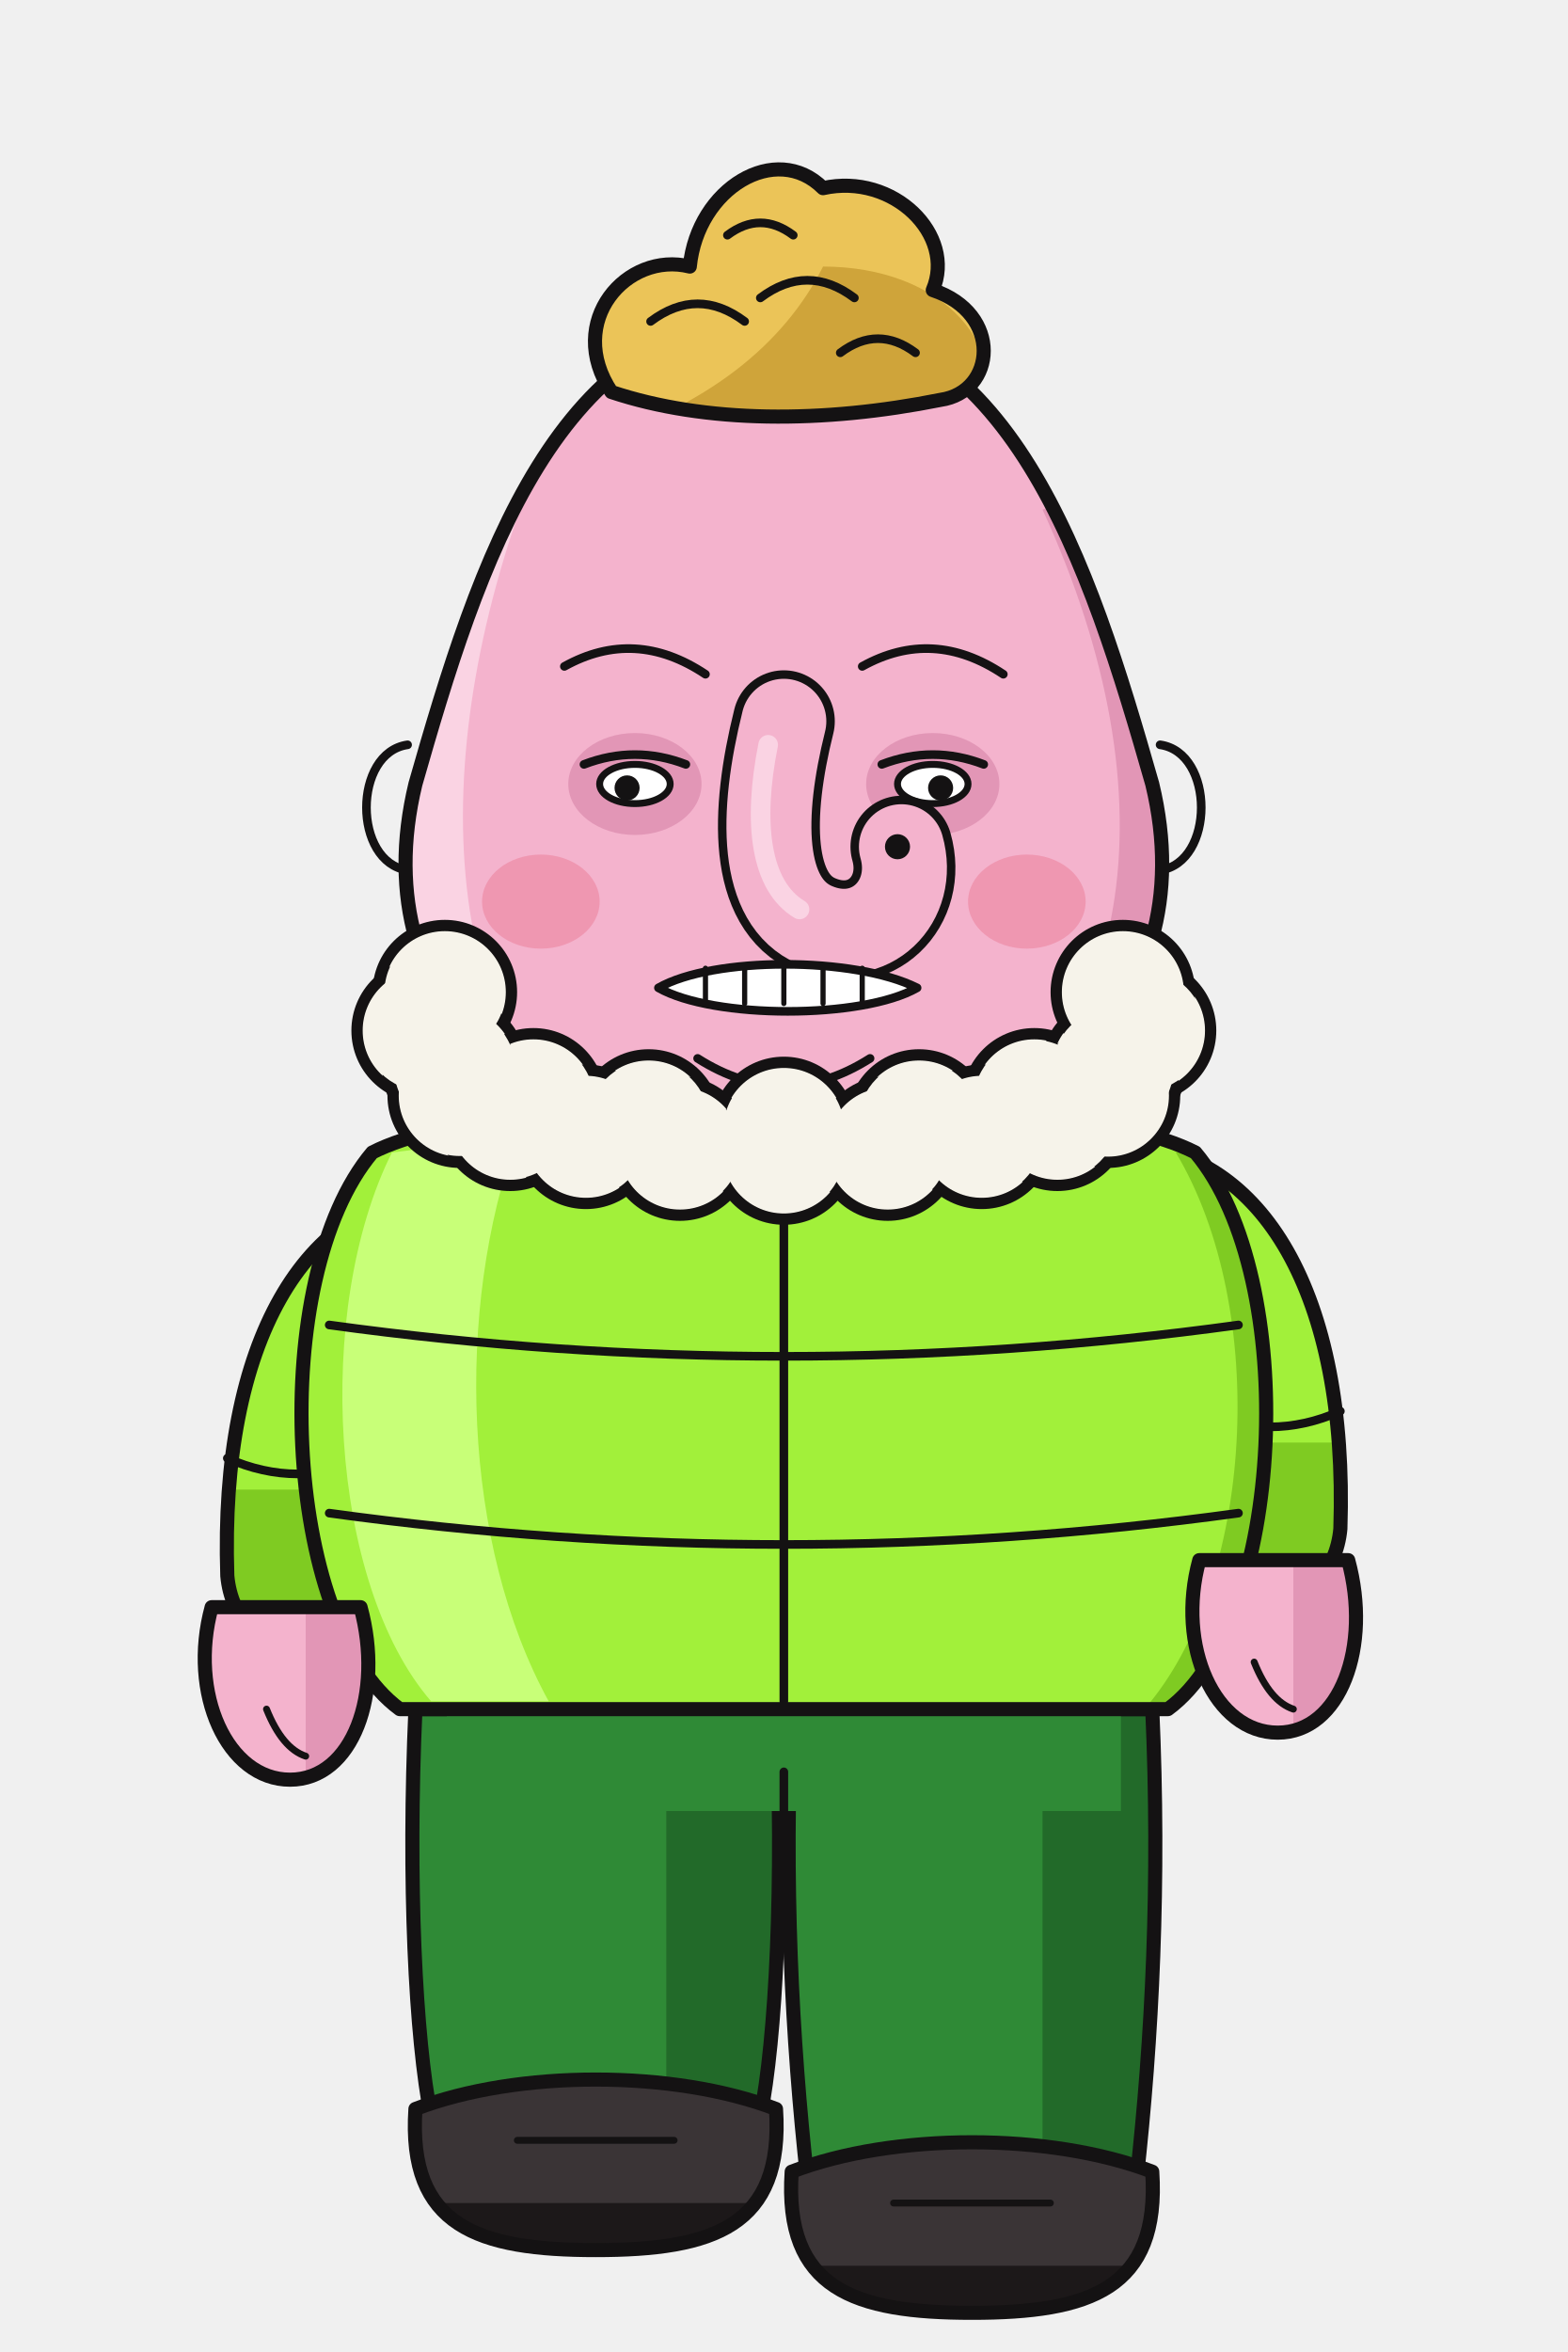
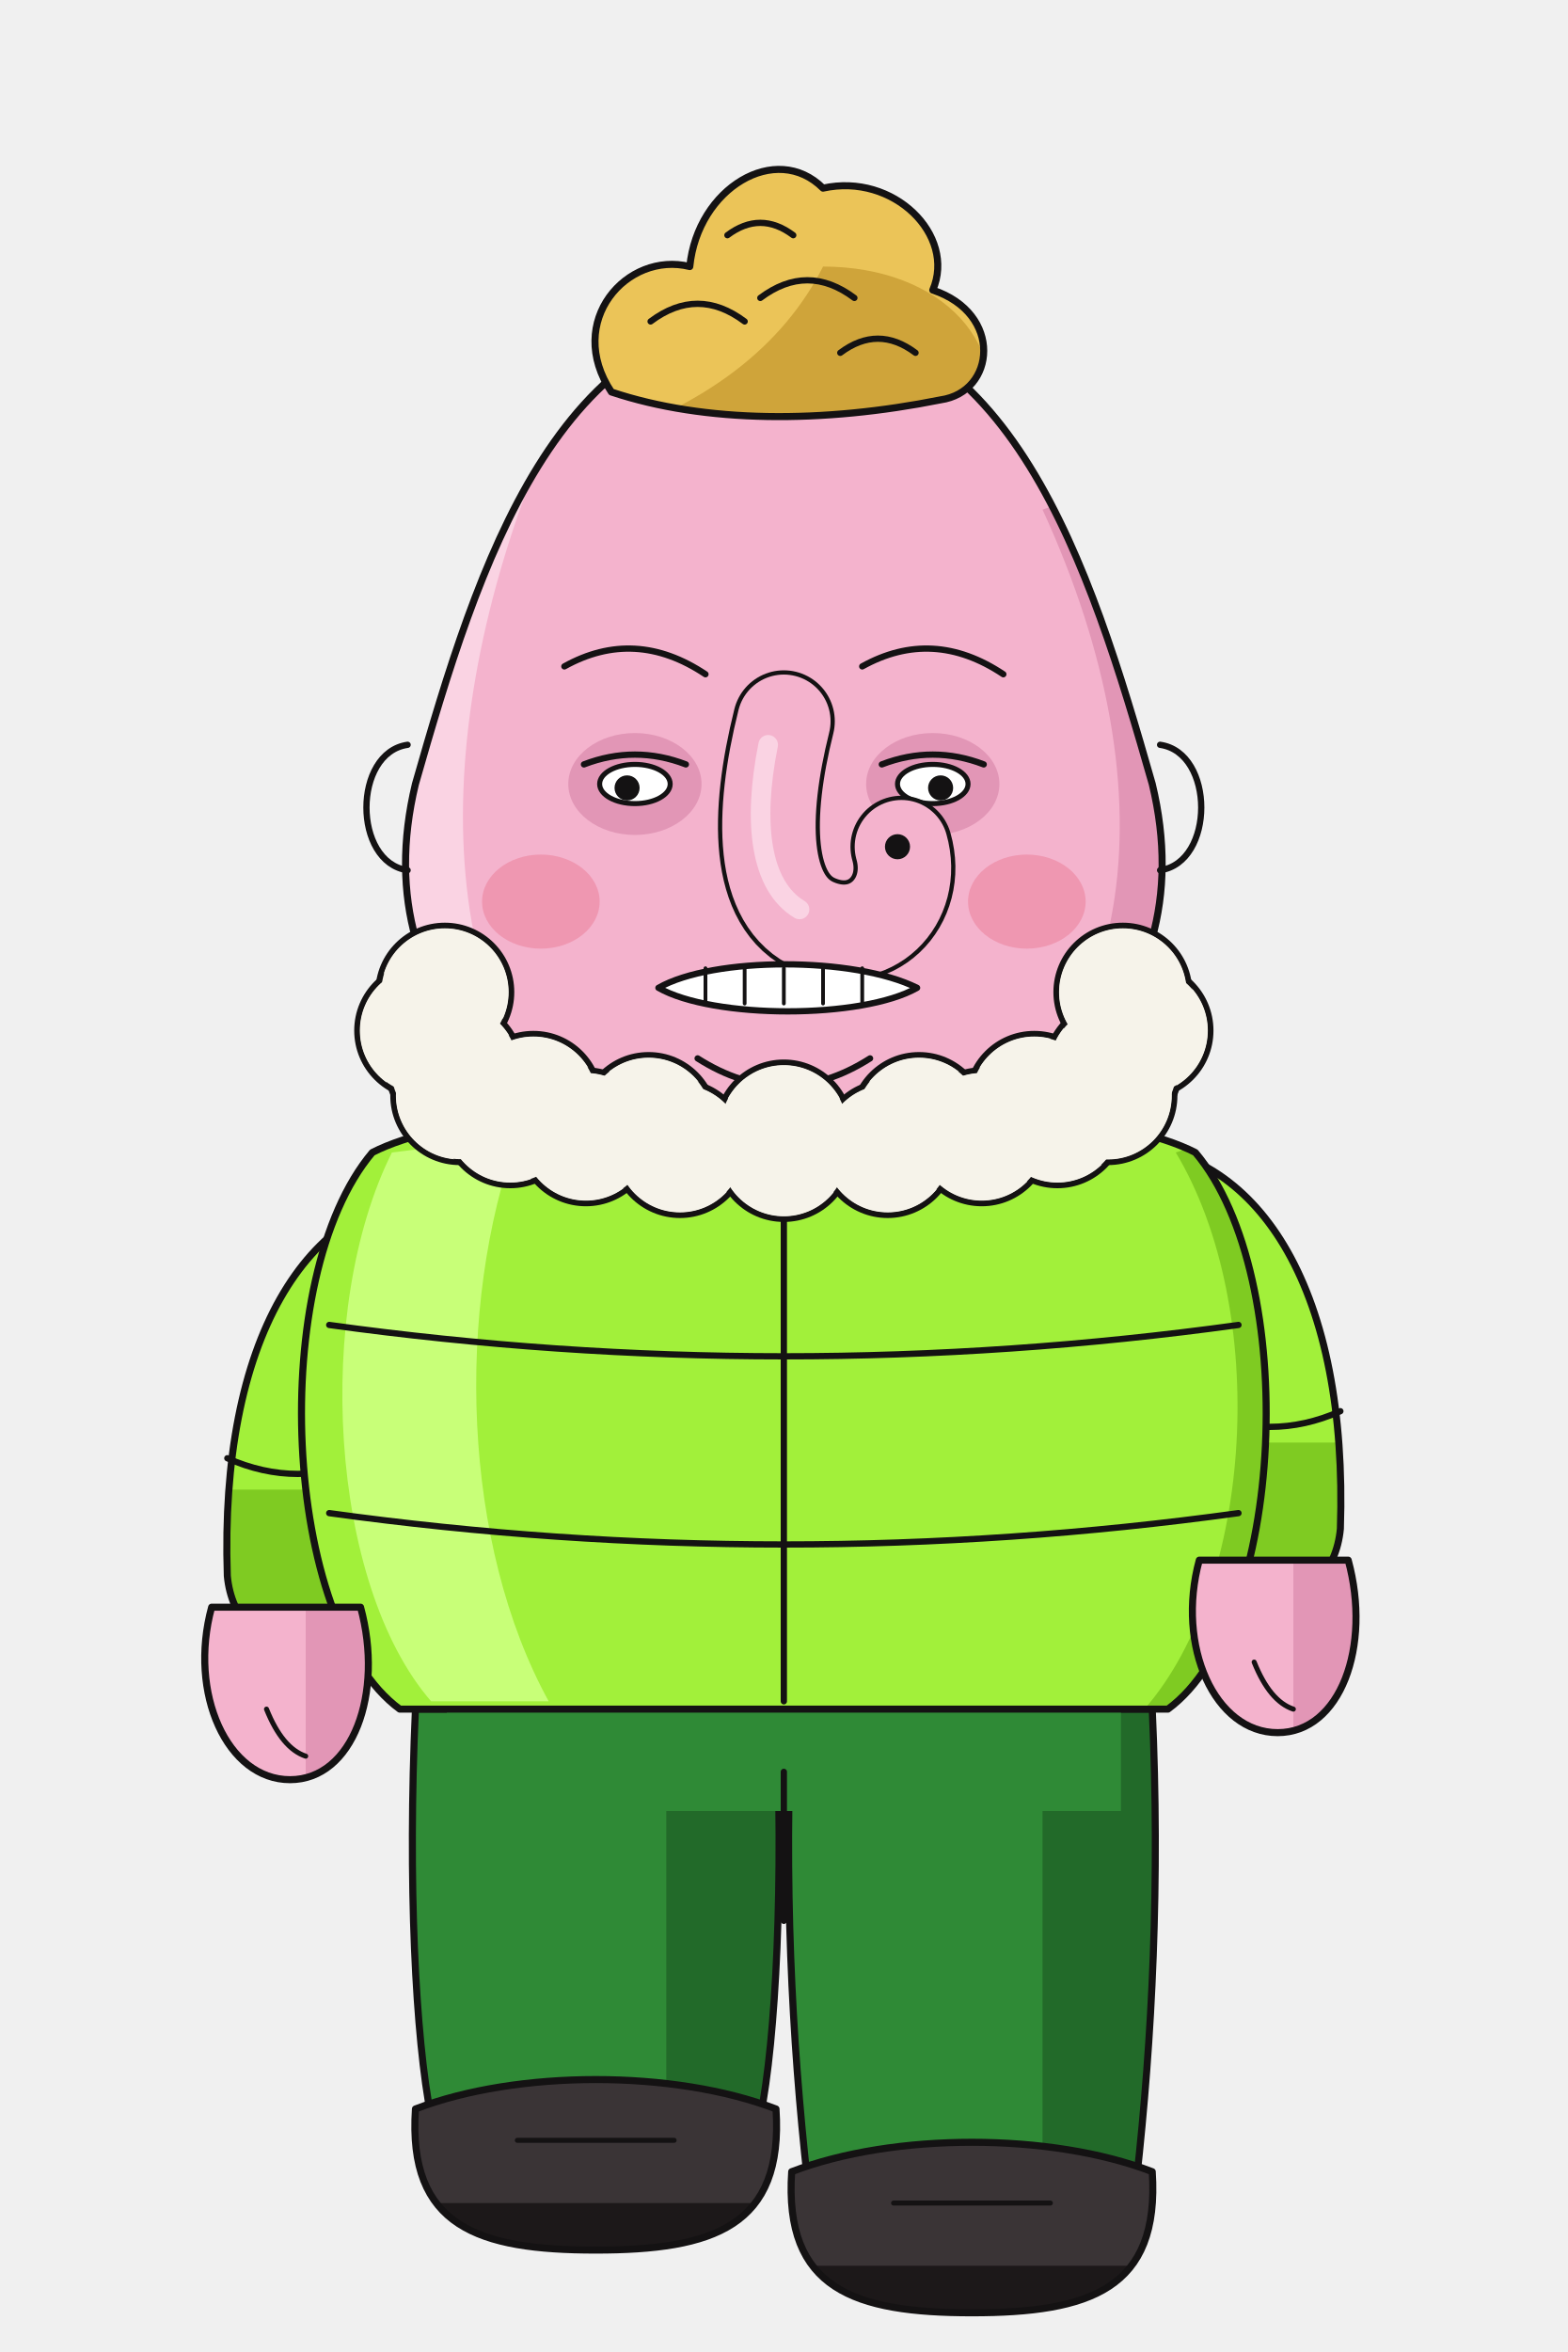
<svg xmlns="http://www.w3.org/2000/svg" width="800" height="1200" viewBox="0 0 400 600">
  <defs>
    <clipPath id="c1">
      <path d="M106,436 L198,436 C200,480 198,520 194,540.0 L110,540.0 C106,520 104,480 106,436 Z" />
    </clipPath>
    <clipPath id="c2">
      <path d="M106,538.0 C104,568.0 122,574.0 152,574.0 C182,574.0 200,568.0 198,538.0 C172,528.0 132,528.0 106,538.0 Z" />
    </clipPath>
    <clipPath id="c3">
      <path d="M202,436 L294,436 C296,480 294,520 290,556.0 L206,556.0 C202,520 200,480 202,436 Z" />
    </clipPath>
    <clipPath id="c4">
      <path d="M202,554.0 C200,584.0 218,590.0 248,590.0 C278,590.0 296,584.0 294,554.0 C268,544.0 228,544.0 202,554.0 Z" />
    </clipPath>
    <clipPath id="c5">
      <path d="M112,304 C78,306 56,342 58,402 C60,424 88,430 96,414 C100,376 106,342 118,318 Z" />
    </clipPath>
    <clipPath id="c6">
      <path d="M 288.0,304.0 C 322.0,306.0 344.0,342.0 342.0,402.0 C 340.0,424.0 312.0,430.0 304.0,414.0 C 300.0,376.0 294.0,342.0 282.0,318.0 Z" />
    </clipPath>
    <clipPath id="c7">
      <path d="M95,300 C68,332 72,420 102,442 L298,442 C328,420 332,332 305,300 C270,282 130,282 95,300 Z" />
    </clipPath>
    <clipPath id="c8">
      <path d="M200,86 C258,86 278,150 294,206 C308,264 262,302 200,302 C138,302 92,264 106,206 C122,150 142,86 200,86 Z" />
    </clipPath>
    <clipPath id="c9">
      <path d="M156.0,106 C144.0,88 160.0,70 176.0,74 C178.0,54 198.0,42 210.0,54 C228.0,50 244.0,66 238.0,80 C256.0,86 254.0,106 240.0,108 C210.0,114 180.0,114 156.0,106 Z" />
    </clipPath>
    <clipPath id="c10">
      <path d="M54,416.0 C48,438.0 58,460.0 74,460.0 C90,460.0 98,438.0 92,416.0 Z" />
    </clipPath>
    <clipPath id="c11">
      <path d="M306,404.0 C300,426.0 310,448.0 326,448.0 C342,448.0 350,426.0 344,404.0 Z" />
    </clipPath>
  </defs>
  <path d="M106,436 L198,436 C200,480 198,520 194,540.0 L110,540.0 C106,520 104,480 106,436 Z" fill="#2F8A36" />
  <g clip-path="url(#c1)">
    <path d="M170,430 L212,430 L212,550.0 L170,550.0 Z" fill="#226A29" />
  </g>
-   <path d="M106,436 L198,436 C200,480 198,520 194,540.0 L110,540.0 C106,520 104,480 106,436 Z" fill="none" stroke="#141213" stroke-width="3.6" stroke-linejoin="round" stroke-linecap="round" />
+   <path d="M106,436 L198,436 C200,480 198,520 194,540.0 L110,540.0 C106,520 104,480 106,436 Z" fill="none" stroke="#141213" stroke-width="1.8" stroke-linejoin="round" stroke-linecap="round" />
  <path d="M106,538.0 C104,568.0 122,574.0 152,574.0 C182,574.0 200,568.0 198,538.0 C172,528.0 132,528.0 106,538.0 Z" fill="#3A3436" />
  <g clip-path="url(#c2)">
    <path d="M92,562.0 L212,562.0 L212,582.0 L92,582.0 Z" fill="#1C1819" />
  </g>
-   <path d="M106,538.0 C104,568.0 122,574.0 152,574.0 C182,574.0 200,568.0 198,538.0 C172,528.0 132,528.0 106,538.0 Z" fill="none" stroke="#141213" stroke-width="3.6" stroke-linejoin="round" stroke-linecap="round" />
-   <path d="M132,546.0 L172,546.0" fill="none" stroke="#141213" stroke-width="1.76" stroke-linejoin="round" stroke-linecap="round" />
+   <path d="M106,538.0 C104,568.0 122,574.0 152,574.0 C182,574.0 200,568.0 198,538.0 C172,528.0 132,528.0 106,538.0 Z" fill="none" stroke="#141213" stroke-width="1.8" stroke-linejoin="round" stroke-linecap="round" />
+   <path d="M132,546.0 L172,546.0" fill="none" stroke="#141213" stroke-width="1.28" stroke-linejoin="round" stroke-linecap="round" />
  <path d="M202,436 L294,436 C296,480 294,520 290,556.0 L206,556.0 C202,520 200,480 202,436 Z" fill="#2F8A36" />
  <g clip-path="url(#c3)">
    <path d="M266,430 L308,430 L308,566.0 L266,566.0 Z" fill="#226A29" />
  </g>
-   <path d="M202,436 L294,436 C296,480 294,520 290,556.0 L206,556.0 C202,520 200,480 202,436 Z" fill="none" stroke="#141213" stroke-width="3.6" stroke-linejoin="round" stroke-linecap="round" />
+   <path d="M202,436 L294,436 C296,480 294,520 290,556.0 L206,556.0 C202,520 200,480 202,436 Z" fill="none" stroke="#141213" stroke-width="1.8" stroke-linejoin="round" stroke-linecap="round" />
  <path d="M202,554.0 C200,584.0 218,590.0 248,590.0 C278,590.0 296,584.0 294,554.0 C268,544.0 228,544.0 202,554.0 Z" fill="#3A3436" />
  <g clip-path="url(#c4)">
    <path d="M188,578.0 L308,578.0 L308,598.0 L188,598.0 Z" fill="#1C1819" />
  </g>
-   <path d="M202,554.0 C200,584.0 218,590.0 248,590.0 C278,590.0 296,584.0 294,554.0 C268,544.0 228,544.0 202,554.0 Z" fill="none" stroke="#141213" stroke-width="3.6" stroke-linejoin="round" stroke-linecap="round" />
-   <path d="M228,562.0 L268,562.0" fill="none" stroke="#141213" stroke-width="1.76" stroke-linejoin="round" stroke-linecap="round" />
+   <path d="M202,554.0 C200,584.0 218,590.0 248,590.0 C278,590.0 296,584.0 294,554.0 C268,544.0 228,544.0 202,554.0 Z" fill="none" stroke="#141213" stroke-width="1.8" stroke-linejoin="round" stroke-linecap="round" />
+   <path d="M228,562.0 L268,562.0" fill="none" stroke="#141213" stroke-width="1.28" stroke-linejoin="round" stroke-linecap="round" />
  <path d="M114,436 L286,436 L286,462 L114,462 Z" fill="#2F8A36" />
-   <path d="M200,452 L200,490" fill="none" stroke="#141213" stroke-width="2.2" stroke-linejoin="round" stroke-linecap="round" />
+   <path d="M200,452 L200,490" fill="none" stroke="#141213" stroke-width="1.6" stroke-linejoin="round" stroke-linecap="round" />
  <g transform="translate(0,-6.0)">
    <g transform="translate(0,6.0)">
      <path d="M112,304 C78,306 56,342 58,402 C60,424 88,430 96,414 C100,376 106,342 118,318 Z" fill="#A2F03A" />
      <g clip-path="url(#c5)">
        <path d="M0,380 L400,380 L400,440 L0,440 Z" fill="#7FCB22" />
      </g>
-       <path d="M112,304 C78,306 56,342 58,402 C60,424 88,430 96,414 C100,376 106,342 118,318 Z" fill="none" stroke="#141213" stroke-width="3.6" stroke-linejoin="round" stroke-linecap="round" />
-       <path d="M58,372 Q76,380 94,372" fill="none" stroke="#141213" stroke-width="2.2" stroke-linejoin="round" stroke-linecap="round" />
+       <path d="M112,304 C78,306 56,342 58,402 C60,424 88,430 96,414 C100,376 106,342 118,318 Z" fill="none" stroke="#141213" stroke-width="1.8" stroke-linejoin="round" stroke-linecap="round" />
+       <path d="M58,372 Q76,380 94,372" fill="none" stroke="#141213" stroke-width="1.6" stroke-linejoin="round" stroke-linecap="round" />
    </g>
    <g transform="translate(0,-6.0)">
      <path d="M 288.0,304.0 C 322.0,306.0 344.0,342.0 342.0,402.0 C 340.0,424.0 312.0,430.0 304.0,414.0 C 300.0,376.0 294.0,342.0 282.0,318.0 Z" fill="#A2F03A" />
      <g clip-path="url(#c6)">
        <path d="M0,380 L400,380 L400,440 L0,440 Z" fill="#7FCB22" />
      </g>
-       <path d="M 288.0,304.0 C 322.0,306.0 344.0,342.0 342.0,402.0 C 340.0,424.0 312.0,430.0 304.0,414.0 C 300.0,376.0 294.0,342.0 282.0,318.0 Z" fill="none" stroke="#141213" stroke-width="3.6" stroke-linejoin="round" stroke-linecap="round" />
-       <path d="M306,372 Q324,380 342,372" fill="none" stroke="#141213" stroke-width="2.2" stroke-linejoin="round" stroke-linecap="round" />
+       <path d="M 288.0,304.0 C 322.0,306.0 344.0,342.0 342.0,402.0 C 340.0,424.0 312.0,430.0 304.0,414.0 C 300.0,376.0 294.0,342.0 282.0,318.0 Z" fill="none" stroke="#141213" stroke-width="1.8" stroke-linejoin="round" stroke-linecap="round" />
+       <path d="M306,372 Q324,380 342,372" fill="none" stroke="#141213" stroke-width="1.6" stroke-linejoin="round" stroke-linecap="round" />
    </g>
    <path d="M95,300 C68,332 72,420 102,442 L298,442 C328,420 332,332 305,300 C270,282 130,282 95,300 Z" fill="#A2F03A" />
    <g clip-path="url(#c7)">
      <path d="M300,300 C324,340 320,410 292,442 L330,442 L330,290 Z" fill="#7FCB22" />
    </g>
    <g clip-path="url(#c7)">
      <path d="M100,300 C80,340 84,410 110,440 L140,440 C118,400 116,340 132,296 Z" fill="#C8FF78" />
    </g>
-     <path d="M95,300 C68,332 72,420 102,442 L298,442 C328,420 332,332 305,300 C270,282 130,282 95,300 Z" fill="none" stroke="#141213" stroke-width="3.6" stroke-linejoin="round" stroke-linecap="round" />
-     <path d="M84,344 Q200,360 316,344" fill="none" stroke="#141213" stroke-width="2.2" stroke-linejoin="round" stroke-linecap="round" />
-     <path d="M84,392 Q200,408 316,392" fill="none" stroke="#141213" stroke-width="2.2" stroke-linejoin="round" stroke-linecap="round" />
-     <path d="M200,300 L200,440" fill="none" stroke="#141213" stroke-width="2.2" stroke-linejoin="round" stroke-linecap="round" />
+     <path d="M95,300 C68,332 72,420 102,442 L298,442 C328,420 332,332 305,300 C270,282 130,282 95,300 Z" fill="none" stroke="#141213" stroke-width="1.8" stroke-linejoin="round" stroke-linecap="round" />
+     <path d="M84,344 Q200,360 316,344" fill="none" stroke="#141213" stroke-width="1.6" stroke-linejoin="round" stroke-linecap="round" />
+     <path d="M84,392 Q200,408 316,392" fill="none" stroke="#141213" stroke-width="1.6" stroke-linejoin="round" stroke-linecap="round" />
+     <path d="M200,300 L200,440" fill="none" stroke="#141213" stroke-width="1.6" stroke-linejoin="round" stroke-linecap="round" />
    <path d="M200,86 C258,86 278,150 294,206 C308,264 262,302 200,302 C138,302 92,264 106,206 C122,150 142,86 200,86 Z" fill="#F4B3CD" />
    <g clip-path="url(#c8)">
      <path d="M266,136 C300,210 290,276 236,306 L312,306 L312,120 Z" fill="#E296B6" />
    </g>
    <g clip-path="url(#c8)">
      <path d="M146,104 C114,170 104,250 146,296 L96,306 L90,96 Z" fill="#FAD3E3" />
    </g>
-     <path d="M200,86 C258,86 278,150 294,206 C308,264 262,302 200,302 C138,302 92,264 106,206 C122,150 142,86 200,86 Z" fill="none" stroke="#141213" stroke-width="3.6" stroke-linejoin="round" stroke-linecap="round" />
+     <path d="M200,86 C258,86 278,150 294,206 C308,264 262,302 200,302 C138,302 92,264 106,206 C122,150 142,86 200,86 Z" fill="none" stroke="#141213" stroke-width="1.8" stroke-linejoin="round" stroke-linecap="round" />
    <ellipse cx="162.0" cy="206.0" rx="17.0" ry="13.0" fill="#E296B6" />
-     <ellipse cx="162.0" cy="206.0" rx="9.0" ry="5.0" fill="#FFFFFF" stroke="#141213" stroke-width="1.76" />
+     <ellipse cx="162.0" cy="206.0" rx="9.0" ry="5.0" fill="#FFFFFF" stroke="#141213" stroke-width="1.28" />
    <ellipse cx="160.0" cy="207.0" rx="3.2" ry="3.2" fill="#141213" />
-     <path d="M149,201 Q162,196 175,201" fill="none" stroke="#141213" stroke-width="2.2" stroke-linejoin="round" stroke-linecap="round" />
-     <path d="M144,176 Q162,166 180,178" fill="none" stroke="#141213" stroke-width="2.2" stroke-linejoin="round" stroke-linecap="round" />
+     <path d="M149,201 Q162,196 175,201" fill="none" stroke="#141213" stroke-width="1.6" stroke-linejoin="round" stroke-linecap="round" />
+     <path d="M144,176 Q162,166 180,178" fill="none" stroke="#141213" stroke-width="1.6" stroke-linejoin="round" stroke-linecap="round" />
    <ellipse cx="138.0" cy="236.0" rx="15.0" ry="12.0" fill="#EE8DA8" opacity="0.75" />
    <ellipse cx="238.0" cy="206.0" rx="17.0" ry="13.0" fill="#E296B6" />
-     <ellipse cx="238.0" cy="206.0" rx="9.0" ry="5.0" fill="#FFFFFF" stroke="#141213" stroke-width="1.76" />
+     <ellipse cx="238.0" cy="206.0" rx="9.0" ry="5.0" fill="#FFFFFF" stroke="#141213" stroke-width="1.28" />
    <ellipse cx="240.0" cy="207.0" rx="3.2" ry="3.2" fill="#141213" />
-     <path d="M225,201 Q238,196 251,201" fill="none" stroke="#141213" stroke-width="2.2" stroke-linejoin="round" stroke-linecap="round" />
-     <path d="M220,176 Q238,166 256,178" fill="none" stroke="#141213" stroke-width="2.2" stroke-linejoin="round" stroke-linecap="round" />
+     <path d="M225,201 Q238,196 251,201" fill="none" stroke="#141213" stroke-width="1.6" stroke-linejoin="round" stroke-linecap="round" />
+     <path d="M220,176 Q238,166 256,178" fill="none" stroke="#141213" stroke-width="1.6" stroke-linejoin="round" stroke-linecap="round" />
    <ellipse cx="262.0" cy="236.0" rx="15.0" ry="12.0" fill="#EE8DA8" opacity="0.75" />
    <path d="M200,190 C194,214 194,236 208,242 C222,248 234,236 230,222" fill="none" stroke="#141213" stroke-width="26" stroke-linejoin="round" stroke-linecap="round" />
-     <path d="M200,190 C194,214 194,236 208,242 C222,248 234,236 230,222" fill="none" stroke="#F4B3CD" stroke-width="21.68" stroke-linejoin="round" stroke-linecap="round" />
+     <path d="M200,190 C194,214 194,236 208,242 C222,248 234,236 230,222" fill="none" stroke="#F4B3CD" stroke-width="23.84" stroke-linejoin="round" stroke-linecap="round" />
    <path d="M196,196 C192,216 194,232 204,238" fill="none" stroke="#FAD3E3" stroke-width="5" stroke-linejoin="round" stroke-linecap="round" />
    <ellipse cx="229.0" cy="222.0" rx="3.2" ry="3.2" fill="#141213" />
-     <path d="M168,258 C182,250 218,250 234,258 C220,266 182,266 168,258 Z" fill="#FFFFFF" stroke="#141213" stroke-width="2.2" stroke-linejoin="round" stroke-linecap="round" />
-     <path d="M180,253 L180,262" fill="none" stroke="#141213" stroke-width="1.32" stroke-linejoin="round" stroke-linecap="round" />
-     <path d="M190,253 L190,262" fill="none" stroke="#141213" stroke-width="1.32" stroke-linejoin="round" stroke-linecap="round" />
-     <path d="M200,253 L200,262" fill="none" stroke="#141213" stroke-width="1.32" stroke-linejoin="round" stroke-linecap="round" />
-     <path d="M210,253 L210,262" fill="none" stroke="#141213" stroke-width="1.32" stroke-linejoin="round" stroke-linecap="round" />
-     <path d="M220,253 L220,262" fill="none" stroke="#141213" stroke-width="1.32" stroke-linejoin="round" stroke-linecap="round" />
-     <path d="M178,276 Q200,290 222,276" fill="none" stroke="#141213" stroke-width="2.2" stroke-linejoin="round" stroke-linecap="round" />
-     <path d="M104,196 C90,198 90,226 104,228" fill="none" stroke="#141213" stroke-width="2.2" stroke-linejoin="round" stroke-linecap="round" />
-     <path d="M296,196 C310,198 310,226 296,228" fill="none" stroke="#141213" stroke-width="2.2" stroke-linejoin="round" stroke-linecap="round" />
-     <ellipse cx="113.5" cy="259.1" rx="17.0" ry="17.0" fill="#F6F3EA" stroke="#141213" stroke-width="2.88" />
-     <ellipse cx="108.1" cy="268.9" rx="17.0" ry="17.0" fill="#F6F3EA" stroke="#141213" stroke-width="2.88" />
-     <ellipse cx="116.0" cy="278.6" rx="17.0" ry="17.0" fill="#F6F3EA" stroke="#141213" stroke-width="2.88" />
-     <ellipse cx="136.1" cy="286.7" rx="17.0" ry="17.0" fill="#F6F3EA" stroke="#141213" stroke-width="2.88" />
-     <ellipse cx="165.5" cy="292.1" rx="17.0" ry="17.0" fill="#F6F3EA" stroke="#141213" stroke-width="2.88" />
-     <ellipse cx="200.0" cy="294.0" rx="17.0" ry="17.0" fill="#F6F3EA" stroke="#141213" stroke-width="2.88" />
-     <ellipse cx="234.5" cy="292.1" rx="17.0" ry="17.0" fill="#F6F3EA" stroke="#141213" stroke-width="2.88" />
-     <ellipse cx="263.9" cy="286.7" rx="17.0" ry="17.0" fill="#F6F3EA" stroke="#141213" stroke-width="2.88" />
-     <ellipse cx="284.0" cy="278.6" rx="17.0" ry="17.0" fill="#F6F3EA" stroke="#141213" stroke-width="2.88" />
-     <ellipse cx="291.9" cy="268.9" rx="17.0" ry="17.0" fill="#F6F3EA" stroke="#141213" stroke-width="2.88" />
-     <ellipse cx="286.5" cy="259.1" rx="17.0" ry="17.0" fill="#F6F3EA" stroke="#141213" stroke-width="2.88" />
-     <ellipse cx="117.3" cy="285.5" rx="17.0" ry="17.0" fill="#F6F3EA" stroke="#141213" stroke-width="2.88" />
-     <ellipse cx="130.2" cy="291.4" rx="17.0" ry="17.0" fill="#F6F3EA" stroke="#141213" stroke-width="2.88" />
-     <ellipse cx="149.5" cy="296.0" rx="17.0" ry="17.0" fill="#F6F3EA" stroke="#141213" stroke-width="2.88" />
-     <ellipse cx="173.5" cy="299.0" rx="17.0" ry="17.0" fill="#F6F3EA" stroke="#141213" stroke-width="2.88" />
-     <ellipse cx="200.0" cy="300.0" rx="17.0" ry="17.0" fill="#F6F3EA" stroke="#141213" stroke-width="2.88" />
-     <ellipse cx="226.5" cy="299.0" rx="17.0" ry="17.0" fill="#F6F3EA" stroke="#141213" stroke-width="2.88" />
-     <ellipse cx="250.5" cy="296.0" rx="17.0" ry="17.0" fill="#F6F3EA" stroke="#141213" stroke-width="2.88" />
-     <ellipse cx="269.8" cy="291.4" rx="17.0" ry="17.0" fill="#F6F3EA" stroke="#141213" stroke-width="2.88" />
-     <ellipse cx="282.7" cy="285.5" rx="17.0" ry="17.0" fill="#F6F3EA" stroke="#141213" stroke-width="2.88" />
-     <ellipse cx="113.5" cy="259.1" rx="15.4" ry="15.4" fill="#F6F3EA" />
-     <ellipse cx="108.1" cy="268.9" rx="15.4" ry="15.4" fill="#F6F3EA" />
-     <ellipse cx="116.0" cy="278.6" rx="15.4" ry="15.4" fill="#F6F3EA" />
-     <ellipse cx="136.1" cy="286.7" rx="15.4" ry="15.4" fill="#F6F3EA" />
-     <ellipse cx="165.5" cy="292.1" rx="15.4" ry="15.4" fill="#F6F3EA" />
-     <ellipse cx="200.0" cy="294.0" rx="15.4" ry="15.4" fill="#F6F3EA" />
-     <ellipse cx="234.5" cy="292.1" rx="15.4" ry="15.4" fill="#F6F3EA" />
-     <ellipse cx="263.9" cy="286.7" rx="15.4" ry="15.4" fill="#F6F3EA" />
-     <ellipse cx="284.0" cy="278.6" rx="15.4" ry="15.4" fill="#F6F3EA" />
-     <ellipse cx="291.9" cy="268.9" rx="15.4" ry="15.4" fill="#F6F3EA" />
-     <ellipse cx="286.5" cy="259.1" rx="15.4" ry="15.4" fill="#F6F3EA" />
-     <ellipse cx="117.3" cy="285.5" rx="15.4" ry="15.4" fill="#F6F3EA" />
-     <ellipse cx="130.2" cy="291.4" rx="15.4" ry="15.4" fill="#F6F3EA" />
-     <ellipse cx="149.5" cy="296.0" rx="15.4" ry="15.4" fill="#F6F3EA" />
-     <ellipse cx="173.5" cy="299.0" rx="15.4" ry="15.4" fill="#F6F3EA" />
-     <ellipse cx="200.0" cy="300.0" rx="15.4" ry="15.4" fill="#F6F3EA" />
-     <ellipse cx="226.5" cy="299.0" rx="15.4" ry="15.4" fill="#F6F3EA" />
-     <ellipse cx="250.5" cy="296.0" rx="15.4" ry="15.4" fill="#F6F3EA" />
-     <ellipse cx="269.8" cy="291.4" rx="15.4" ry="15.4" fill="#F6F3EA" />
-     <ellipse cx="282.7" cy="285.5" rx="15.4" ry="15.4" fill="#F6F3EA" />
+     <path d="M168,258 C182,250 218,250 234,258 C220,266 182,266 168,258 Z" fill="#FFFFFF" stroke="#141213" stroke-width="1.6" stroke-linejoin="round" stroke-linecap="round" />
+     <path d="M180,253 L180,262" fill="none" stroke="#141213" stroke-width="0.96" stroke-linejoin="round" stroke-linecap="round" />
+     <path d="M190,253 L190,262" fill="none" stroke="#141213" stroke-width="0.96" stroke-linejoin="round" stroke-linecap="round" />
+     <path d="M200,253 L200,262" fill="none" stroke="#141213" stroke-width="0.96" stroke-linejoin="round" stroke-linecap="round" />
+     <path d="M210,253 L210,262" fill="none" stroke="#141213" stroke-width="0.96" stroke-linejoin="round" stroke-linecap="round" />
+     <path d="M220,253 L220,262" fill="none" stroke="#141213" stroke-width="0.96" stroke-linejoin="round" stroke-linecap="round" />
+     <path d="M178,276 Q200,290 222,276" fill="none" stroke="#141213" stroke-width="1.6" stroke-linejoin="round" stroke-linecap="round" />
+     <path d="M104,196 C90,198 90,226 104,228" fill="none" stroke="#141213" stroke-width="1.6" stroke-linejoin="round" stroke-linecap="round" />
+     <path d="M296,196 C310,198 310,226 296,228" fill="none" stroke="#141213" stroke-width="1.6" stroke-linejoin="round" stroke-linecap="round" />
+     <ellipse cx="113.5" cy="259.1" rx="17.0" ry="17.0" fill="#F6F3EA" stroke="#141213" stroke-width="1.44" />
+     <ellipse cx="108.1" cy="268.9" rx="17.0" ry="17.0" fill="#F6F3EA" stroke="#141213" stroke-width="1.44" />
+     <ellipse cx="116.0" cy="278.6" rx="17.0" ry="17.0" fill="#F6F3EA" stroke="#141213" stroke-width="1.44" />
+     <ellipse cx="136.1" cy="286.7" rx="17.0" ry="17.0" fill="#F6F3EA" stroke="#141213" stroke-width="1.44" />
+     <ellipse cx="165.5" cy="292.1" rx="17.0" ry="17.0" fill="#F6F3EA" stroke="#141213" stroke-width="1.44" />
+     <ellipse cx="200.0" cy="294.0" rx="17.0" ry="17.0" fill="#F6F3EA" stroke="#141213" stroke-width="1.44" />
+     <ellipse cx="234.5" cy="292.1" rx="17.0" ry="17.0" fill="#F6F3EA" stroke="#141213" stroke-width="1.44" />
+     <ellipse cx="263.9" cy="286.7" rx="17.0" ry="17.0" fill="#F6F3EA" stroke="#141213" stroke-width="1.44" />
+     <ellipse cx="284.0" cy="278.6" rx="17.0" ry="17.0" fill="#F6F3EA" stroke="#141213" stroke-width="1.44" />
+     <ellipse cx="291.9" cy="268.9" rx="17.0" ry="17.0" fill="#F6F3EA" stroke="#141213" stroke-width="1.44" />
+     <ellipse cx="286.5" cy="259.1" rx="17.0" ry="17.0" fill="#F6F3EA" stroke="#141213" stroke-width="1.44" />
+     <ellipse cx="117.3" cy="285.5" rx="17.0" ry="17.0" fill="#F6F3EA" stroke="#141213" stroke-width="1.44" />
+     <ellipse cx="130.2" cy="291.4" rx="17.0" ry="17.0" fill="#F6F3EA" stroke="#141213" stroke-width="1.44" />
+     <ellipse cx="149.5" cy="296.0" rx="17.0" ry="17.0" fill="#F6F3EA" stroke="#141213" stroke-width="1.44" />
+     <ellipse cx="173.5" cy="299.0" rx="17.0" ry="17.0" fill="#F6F3EA" stroke="#141213" stroke-width="1.44" />
+     <ellipse cx="200.0" cy="300.0" rx="17.0" ry="17.0" fill="#F6F3EA" stroke="#141213" stroke-width="1.44" />
+     <ellipse cx="226.5" cy="299.0" rx="17.0" ry="17.0" fill="#F6F3EA" stroke="#141213" stroke-width="1.44" />
+     <ellipse cx="250.5" cy="296.0" rx="17.0" ry="17.0" fill="#F6F3EA" stroke="#141213" stroke-width="1.44" />
+     <ellipse cx="269.8" cy="291.4" rx="17.0" ry="17.0" fill="#F6F3EA" stroke="#141213" stroke-width="1.44" />
+     <ellipse cx="282.7" cy="285.5" rx="17.0" ry="17.0" fill="#F6F3EA" stroke="#141213" stroke-width="1.44" />
+     <ellipse cx="113.5" cy="259.1" rx="16.2" ry="16.2" fill="#F6F3EA" />
+     <ellipse cx="108.1" cy="268.9" rx="16.2" ry="16.2" fill="#F6F3EA" />
+     <ellipse cx="116.0" cy="278.6" rx="16.2" ry="16.2" fill="#F6F3EA" />
+     <ellipse cx="136.1" cy="286.7" rx="16.2" ry="16.2" fill="#F6F3EA" />
+     <ellipse cx="165.5" cy="292.1" rx="16.2" ry="16.2" fill="#F6F3EA" />
+     <ellipse cx="200.0" cy="294.0" rx="16.2" ry="16.2" fill="#F6F3EA" />
+     <ellipse cx="234.5" cy="292.1" rx="16.2" ry="16.2" fill="#F6F3EA" />
+     <ellipse cx="263.9" cy="286.7" rx="16.2" ry="16.2" fill="#F6F3EA" />
+     <ellipse cx="284.0" cy="278.6" rx="16.2" ry="16.2" fill="#F6F3EA" />
+     <ellipse cx="291.9" cy="268.9" rx="16.2" ry="16.2" fill="#F6F3EA" />
+     <ellipse cx="286.5" cy="259.1" rx="16.2" ry="16.2" fill="#F6F3EA" />
+     <ellipse cx="117.3" cy="285.5" rx="16.2" ry="16.2" fill="#F6F3EA" />
+     <ellipse cx="130.2" cy="291.4" rx="16.2" ry="16.2" fill="#F6F3EA" />
+     <ellipse cx="149.5" cy="296.0" rx="16.2" ry="16.2" fill="#F6F3EA" />
+     <ellipse cx="173.5" cy="299.0" rx="16.2" ry="16.2" fill="#F6F3EA" />
+     <ellipse cx="200.0" cy="300.0" rx="16.2" ry="16.2" fill="#F6F3EA" />
+     <ellipse cx="226.5" cy="299.0" rx="16.2" ry="16.2" fill="#F6F3EA" />
+     <ellipse cx="250.5" cy="296.0" rx="16.2" ry="16.2" fill="#F6F3EA" />
+     <ellipse cx="269.8" cy="291.4" rx="16.2" ry="16.2" fill="#F6F3EA" />
+     <ellipse cx="282.7" cy="285.5" rx="16.2" ry="16.2" fill="#F6F3EA" />
    <path d="M156.0,106 C144.0,88 160.0,70 176.0,74 C178.0,54 198.0,42 210.0,54 C228.0,50 244.0,66 238.0,80 C256.0,86 254.0,106 240.0,108 C210.0,114 180.0,114 156.0,106 Z" fill="#EBC458" />
    <g clip-path="url(#c9)">
      <path d="M210.0,74 C240.0,74 260.0,94 250.0,119 L150.0,119 C180.0,110 200,94 210.0,74 Z" fill="#CFA43A" />
    </g>
-     <path d="M156.0,106 C144.0,88 160.0,70 176.0,74 C178.0,54 198.0,42 210.0,54 C228.0,50 244.0,66 238.0,80 C256.0,86 254.0,106 240.0,108 C210.0,114 180.0,114 156.0,106 Z" fill="none" stroke="#141213" stroke-width="3.6" stroke-linejoin="round" stroke-linecap="round" />
-     <path d="M166.0,88.0 Q178.0,79.0 190.0,88.0" fill="none" stroke="#141213" stroke-width="2.2" stroke-linejoin="round" stroke-linecap="round" />
-     <path d="M194.0,82.0 Q206.0,73.0 218.0,82.0" fill="none" stroke="#141213" stroke-width="2.2" stroke-linejoin="round" stroke-linecap="round" />
-     <path d="M185.6,66.0 Q194.0,59.7 202.4,66.0" fill="none" stroke="#141213" stroke-width="2.2" stroke-linejoin="round" stroke-linecap="round" />
-     <path d="M214.4,96.0 Q224.0,88.8 233.6,96.0" fill="none" stroke="#141213" stroke-width="2.2" stroke-linejoin="round" stroke-linecap="round" />
+     <path d="M156.0,106 C144.0,88 160.0,70 176.0,74 C178.0,54 198.0,42 210.0,54 C228.0,50 244.0,66 238.0,80 C256.0,86 254.0,106 240.0,108 C210.0,114 180.0,114 156.0,106 Z" fill="none" stroke="#141213" stroke-width="1.8" stroke-linejoin="round" stroke-linecap="round" />
+     <path d="M166.0,88.0 Q178.0,79.0 190.0,88.0" fill="none" stroke="#141213" stroke-width="1.6" stroke-linejoin="round" stroke-linecap="round" />
+     <path d="M194.0,82.0 Q206.0,73.0 218.0,82.0" fill="none" stroke="#141213" stroke-width="1.6" stroke-linejoin="round" stroke-linecap="round" />
+     <path d="M185.6,66.0 Q194.0,59.7 202.4,66.0" fill="none" stroke="#141213" stroke-width="1.6" stroke-linejoin="round" stroke-linecap="round" />
+     <path d="M214.4,96.0 Q224.0,88.8 233.6,96.0" fill="none" stroke="#141213" stroke-width="1.6" stroke-linejoin="round" stroke-linecap="round" />
    <path d="M54,416.0 C48,438.0 58,460.0 74,460.0 C90,460.0 98,438.0 92,416.0 Z" fill="#F4B3CD" />
    <g clip-path="url(#c10)">
      <path d="M78,414.0 L104,414.0 L104,464.0 L78,464.0 Z" fill="#E296B6" />
    </g>
-     <path d="M54,416.0 C48,438.0 58,460.0 74,460.0 C90,460.0 98,438.0 92,416.0 Z" fill="none" stroke="#141213" stroke-width="3.6" stroke-linejoin="round" stroke-linecap="round" />
-     <path d="M68,442.0 Q72,452.0 78,454.0" fill="none" stroke="#141213" stroke-width="1.76" stroke-linejoin="round" stroke-linecap="round" />
+     <path d="M54,416.0 C48,438.0 58,460.0 74,460.0 C90,460.0 98,438.0 92,416.0 Z" fill="none" stroke="#141213" stroke-width="1.8" stroke-linejoin="round" stroke-linecap="round" />
+     <path d="M68,442.0 Q72,452.0 78,454.0" fill="none" stroke="#141213" stroke-width="1.28" stroke-linejoin="round" stroke-linecap="round" />
    <path d="M306,404.0 C300,426.0 310,448.0 326,448.0 C342,448.0 350,426.0 344,404.0 Z" fill="#F4B3CD" />
    <g clip-path="url(#c11)">
      <path d="M330,402.0 L356,402.0 L356,452.0 L330,452.0 Z" fill="#E296B6" />
    </g>
-     <path d="M306,404.0 C300,426.0 310,448.0 326,448.0 C342,448.0 350,426.0 344,404.0 Z" fill="none" stroke="#141213" stroke-width="3.6" stroke-linejoin="round" stroke-linecap="round" />
-     <path d="M320,430.0 Q324,440.0 330,442.0" fill="none" stroke="#141213" stroke-width="1.76" stroke-linejoin="round" stroke-linecap="round" />
+     <path d="M306,404.0 C300,426.0 310,448.0 326,448.0 C342,448.0 350,426.0 344,404.0 Z" fill="none" stroke="#141213" stroke-width="1.8" stroke-linejoin="round" stroke-linecap="round" />
+     <path d="M320,430.0 Q324,440.0 330,442.0" fill="none" stroke="#141213" stroke-width="1.28" stroke-linejoin="round" stroke-linecap="round" />
  </g>
</svg>
